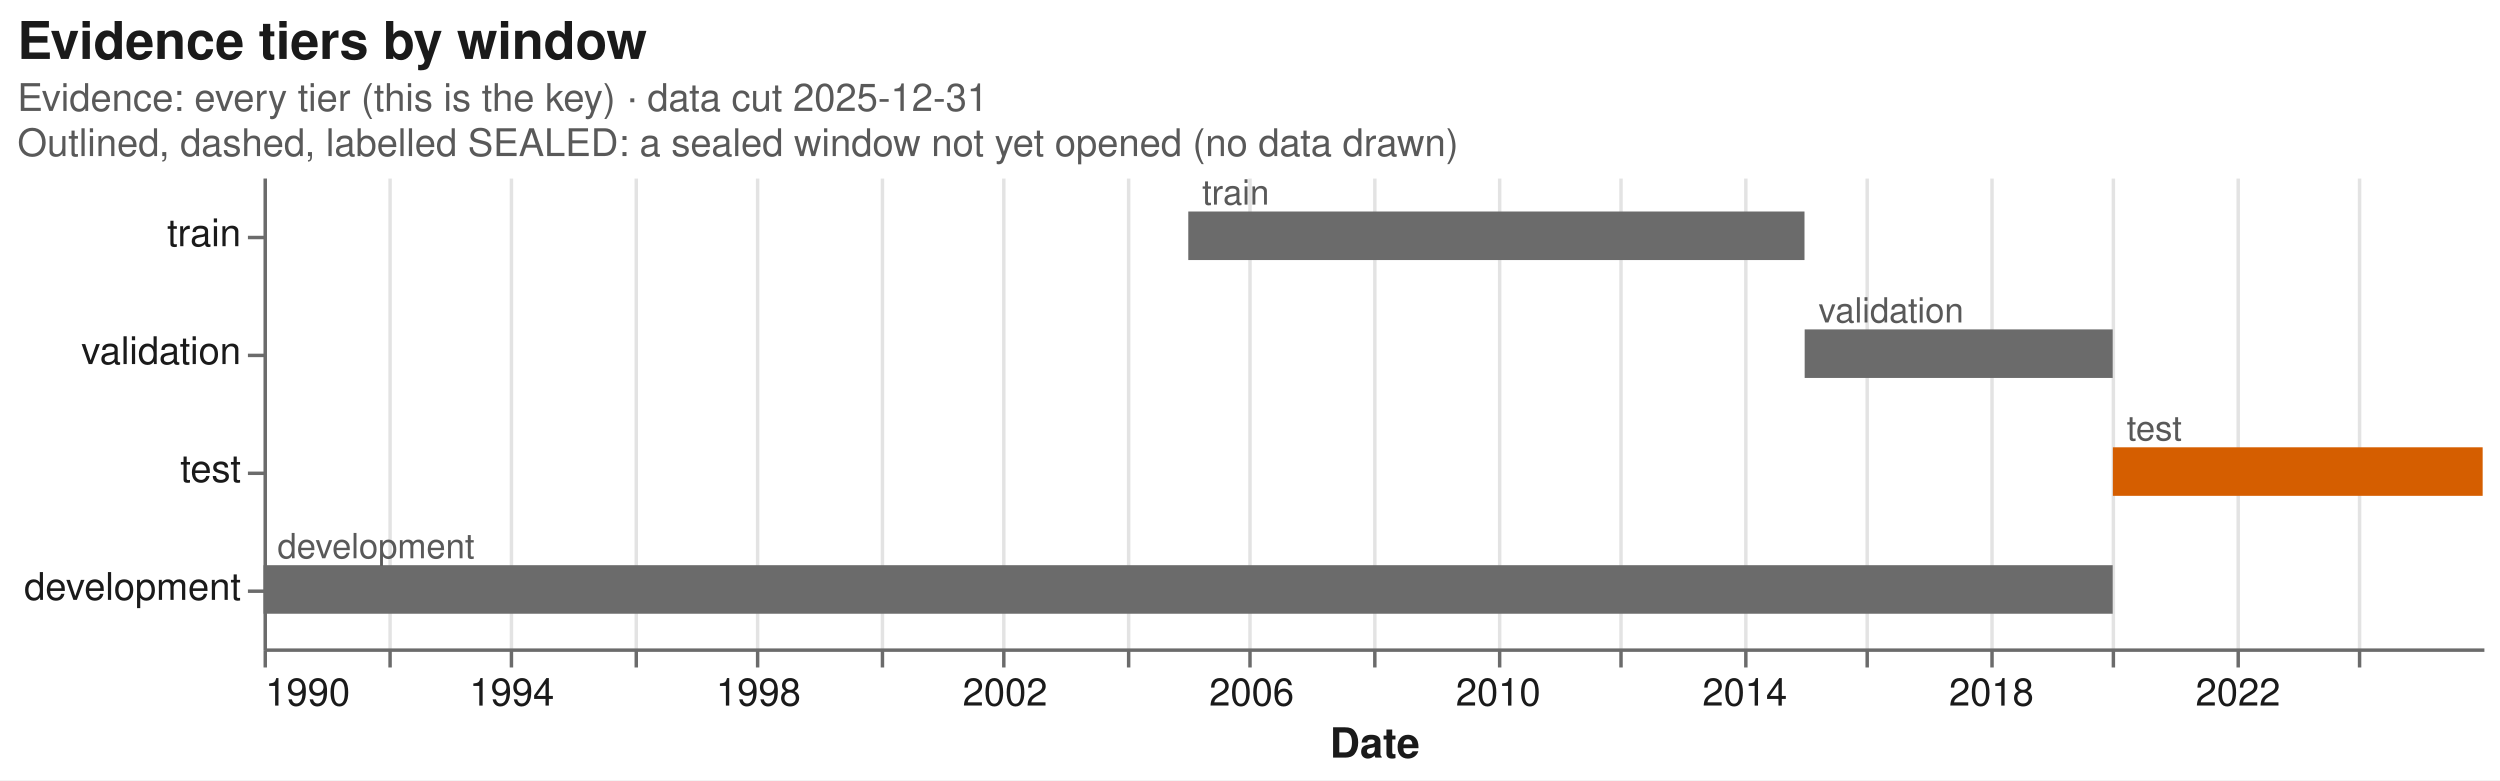
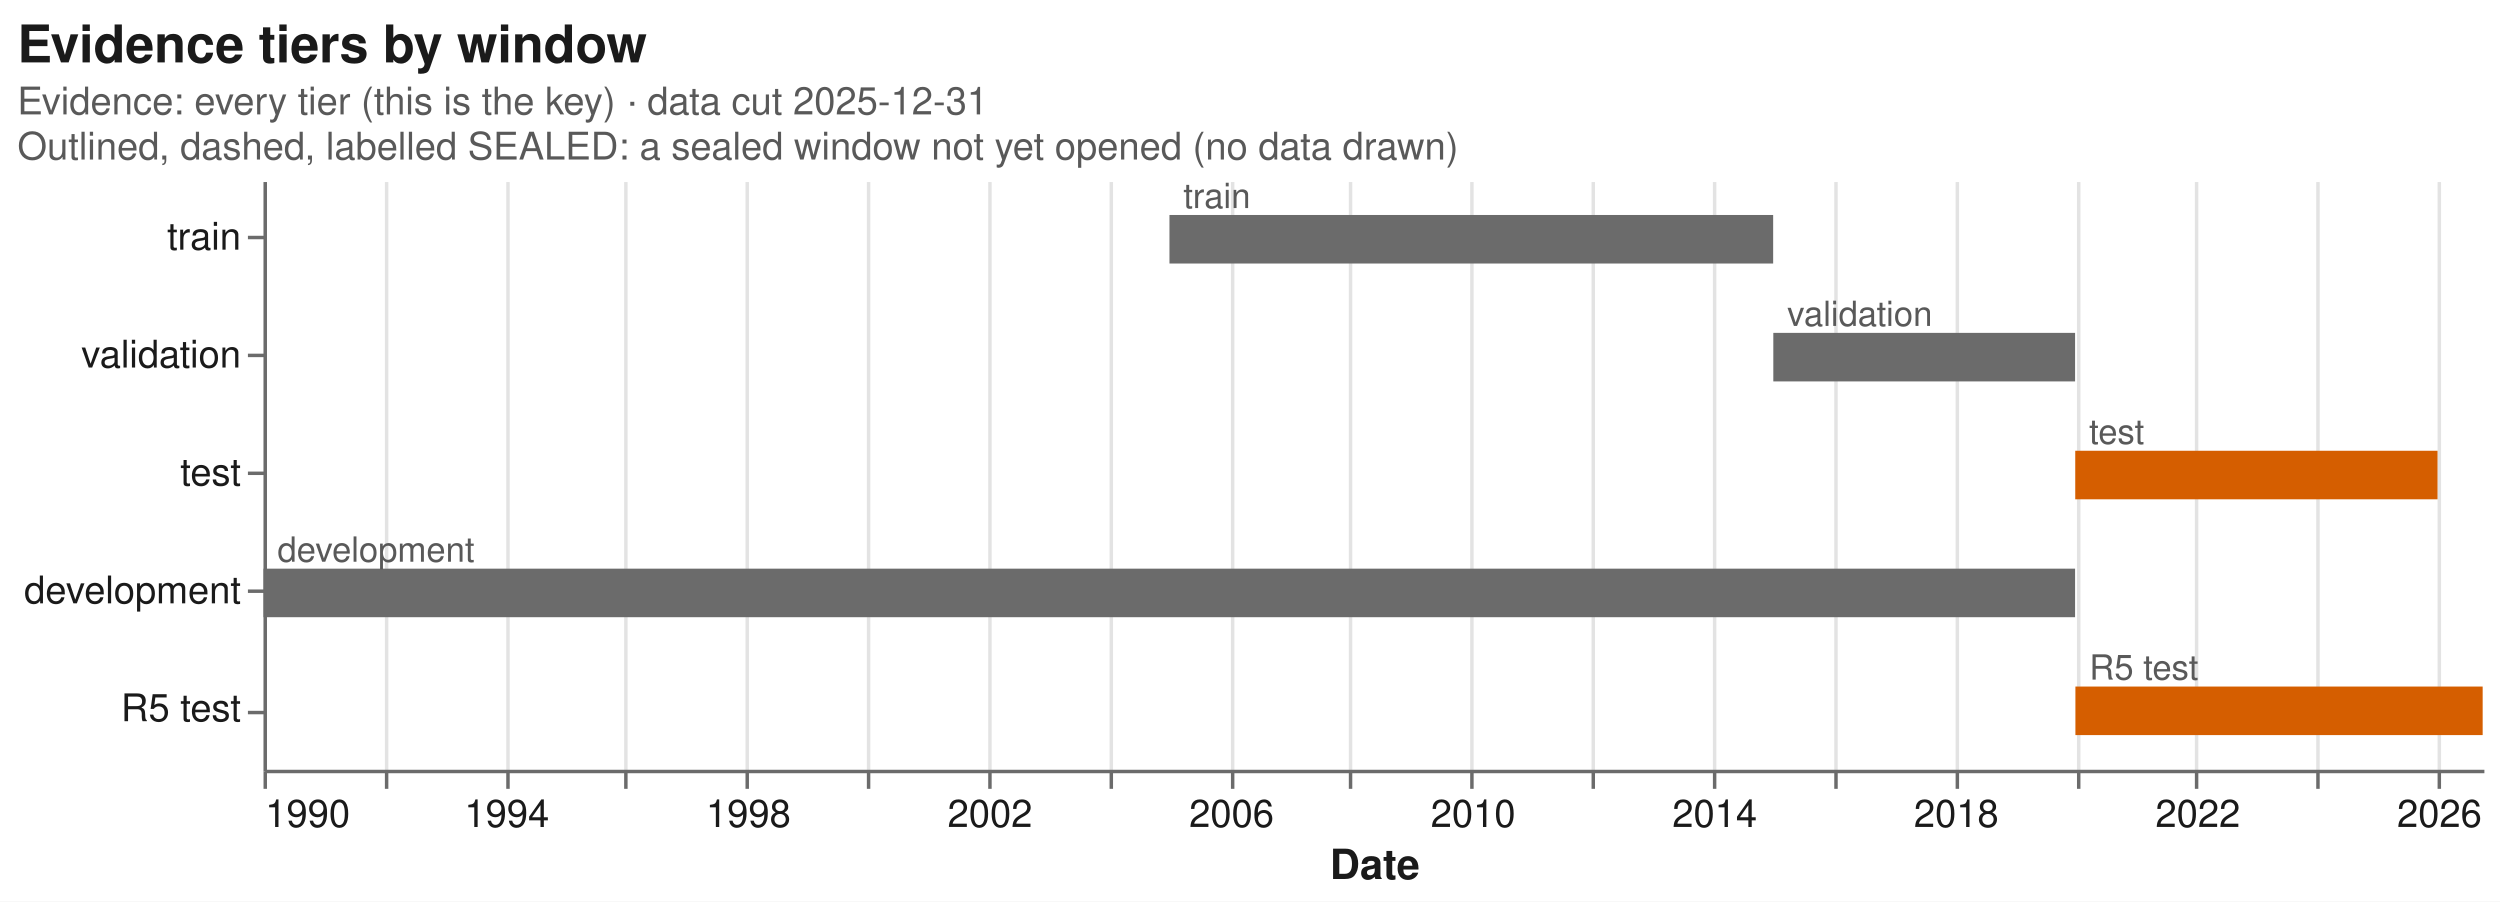
- <svg xmlns="http://www.w3.org/2000/svg" version="1.1" class="marks" width="721" height="225" viewBox="0 0 721 225">
-   <rect width="721" height="225" fill="#FFFFFF" />
-   <g fill="none" stroke-miterlimit="10" transform="translate(76,51)">
+ <svg xmlns="http://www.w3.org/2000/svg" version="1.1" class="marks" width="721" height="260" viewBox="0 0 721 260">
+   <rect width="721" height="260" fill="#FFFFFF" />
+   <g fill="none" stroke-miterlimit="10" transform="translate(76,52)">
    <g class="mark-group role-frame root" role="graphics-object" aria-roledescription="group mark container">
      <g transform="translate(0,0)">
-         <path class="background" aria-hidden="true" d="M0,0h640v136h-640Z" />
+         <path class="background" aria-hidden="true" d="M0,0h640v170h-640Z" />
        <g>
          <g class="mark-group role-axis" aria-hidden="true">
-             <g transform="translate(0.5,136.5)">
+             <g transform="translate(0.5,170.5)">
              <path class="background" aria-hidden="true" d="M0,0h0v0h0Z" pointer-events="none" />
              <g>
                <g class="mark-rule role-axis-grid" pointer-events="none">
-                   <line transform="translate(0,0)" x2="0" y2="-136" stroke="#E3E3E3" stroke-width="1" opacity="1" />
-                   <line transform="translate(36,0)" x2="0" y2="-136" stroke="#E3E3E3" stroke-width="1" opacity="1" />
-                   <line transform="translate(71,0)" x2="0" y2="-136" stroke="#E3E3E3" stroke-width="1" opacity="1" />
-                   <line transform="translate(107,0)" x2="0" y2="-136" stroke="#E3E3E3" stroke-width="1" opacity="1" />
-                   <line transform="translate(142,0)" x2="0" y2="-136" stroke="#E3E3E3" stroke-width="1" opacity="1" />
-                   <line transform="translate(178,0)" x2="0" y2="-136" stroke="#E3E3E3" stroke-width="1" opacity="1" />
-                   <line transform="translate(213,0)" x2="0" y2="-136" stroke="#E3E3E3" stroke-width="1" opacity="1" />
-                   <line transform="translate(249,0)" x2="0" y2="-136" stroke="#E3E3E3" stroke-width="1" opacity="1" />
-                   <line transform="translate(284,0)" x2="0" y2="-136" stroke="#E3E3E3" stroke-width="1" opacity="1" />
-                   <line transform="translate(320,0)" x2="0" y2="-136" stroke="#E3E3E3" stroke-width="1" opacity="1" />
-                   <line transform="translate(356,0)" x2="0" y2="-136" stroke="#E3E3E3" stroke-width="1" opacity="1" />
-                   <line transform="translate(391,0)" x2="0" y2="-136" stroke="#E3E3E3" stroke-width="1" opacity="1" />
-                   <line transform="translate(427,0)" x2="0" y2="-136" stroke="#E3E3E3" stroke-width="1" opacity="1" />
-                   <line transform="translate(462,0)" x2="0" y2="-136" stroke="#E3E3E3" stroke-width="1" opacity="1" />
-                   <line transform="translate(498,0)" x2="0" y2="-136" stroke="#E3E3E3" stroke-width="1" opacity="1" />
-                   <line transform="translate(533,0)" x2="0" y2="-136" stroke="#E3E3E3" stroke-width="1" opacity="1" />
-                   <line transform="translate(569,0)" x2="0" y2="-136" stroke="#E3E3E3" stroke-width="1" opacity="1" />
-                   <line transform="translate(604,0)" x2="0" y2="-136" stroke="#E3E3E3" stroke-width="1" opacity="1" />
+                   <line transform="translate(0,0)" x2="0" y2="-170" stroke="#E3E3E3" stroke-width="1" opacity="1" />
+                   <line transform="translate(35,0)" x2="0" y2="-170" stroke="#E3E3E3" stroke-width="1" opacity="1" />
+                   <line transform="translate(70,0)" x2="0" y2="-170" stroke="#E3E3E3" stroke-width="1" opacity="1" />
+                   <line transform="translate(104,0)" x2="0" y2="-170" stroke="#E3E3E3" stroke-width="1" opacity="1" />
+                   <line transform="translate(139,0)" x2="0" y2="-170" stroke="#E3E3E3" stroke-width="1" opacity="1" />
+                   <line transform="translate(174,0)" x2="0" y2="-170" stroke="#E3E3E3" stroke-width="1" opacity="1" />
+                   <line transform="translate(209,0)" x2="0" y2="-170" stroke="#E3E3E3" stroke-width="1" opacity="1" />
+                   <line transform="translate(244,0)" x2="0" y2="-170" stroke="#E3E3E3" stroke-width="1" opacity="1" />
+                   <line transform="translate(279,0)" x2="0" y2="-170" stroke="#E3E3E3" stroke-width="1" opacity="1" />
+                   <line transform="translate(313,0)" x2="0" y2="-170" stroke="#E3E3E3" stroke-width="1" opacity="1" />
+                   <line transform="translate(348,0)" x2="0" y2="-170" stroke="#E3E3E3" stroke-width="1" opacity="1" />
+                   <line transform="translate(383,0)" x2="0" y2="-170" stroke="#E3E3E3" stroke-width="1" opacity="1" />
+                   <line transform="translate(418,0)" x2="0" y2="-170" stroke="#E3E3E3" stroke-width="1" opacity="1" />
+                   <line transform="translate(453,0)" x2="0" y2="-170" stroke="#E3E3E3" stroke-width="1" opacity="1" />
+                   <line transform="translate(488,0)" x2="0" y2="-170" stroke="#E3E3E3" stroke-width="1" opacity="1" />
+                   <line transform="translate(523,0)" x2="0" y2="-170" stroke="#E3E3E3" stroke-width="1" opacity="1" />
+                   <line transform="translate(557,0)" x2="0" y2="-170" stroke="#E3E3E3" stroke-width="1" opacity="1" />
+                   <line transform="translate(592,0)" x2="0" y2="-170" stroke="#E3E3E3" stroke-width="1" opacity="1" />
+                   <line transform="translate(627,0)" x2="0" y2="-170" stroke="#E3E3E3" stroke-width="1" opacity="1" />
                </g>
              </g>
              <path class="foreground" aria-hidden="true" d="" pointer-events="none" display="none" />
            </g>
          </g>
-           <g class="mark-group role-axis" role="graphics-symbol" aria-roledescription="axis" aria-label="X-axis titled 'Date' for a utc scale with values from Monday, 01 January 1990, 12:00:00 AM UTC to Wednesday, 31 December 2025, 12:00:00 AM UTC">
-             <g transform="translate(0.5,136.5)">
+           <g class="mark-group role-axis" role="graphics-symbol" aria-roledescription="axis" aria-label="X-axis titled 'Date' for a utc scale with values from Monday, 01 January 1990, 12:00:00 AM UTC to Wednesday, 30 September 2026, 12:00:00 AM UTC">
+             <g transform="translate(0.5,170.5)">
              <path class="background" aria-hidden="true" d="M0,0h0v0h0Z" pointer-events="none" />
              <g>
                <g class="mark-rule role-axis-tick" pointer-events="none">
                  <line transform="translate(0,0)" x2="0" y2="5" stroke="#6B6B6B" stroke-width="1" opacity="1" />
-                   <line transform="translate(36,0)" x2="0" y2="5" stroke="#6B6B6B" stroke-width="1" opacity="1" />
-                   <line transform="translate(71,0)" x2="0" y2="5" stroke="#6B6B6B" stroke-width="1" opacity="1" />
-                   <line transform="translate(107,0)" x2="0" y2="5" stroke="#6B6B6B" stroke-width="1" opacity="1" />
-                   <line transform="translate(142,0)" x2="0" y2="5" stroke="#6B6B6B" stroke-width="1" opacity="1" />
-                   <line transform="translate(178,0)" x2="0" y2="5" stroke="#6B6B6B" stroke-width="1" opacity="1" />
-                   <line transform="translate(213,0)" x2="0" y2="5" stroke="#6B6B6B" stroke-width="1" opacity="1" />
-                   <line transform="translate(249,0)" x2="0" y2="5" stroke="#6B6B6B" stroke-width="1" opacity="1" />
-                   <line transform="translate(284,0)" x2="0" y2="5" stroke="#6B6B6B" stroke-width="1" opacity="1" />
-                   <line transform="translate(320,0)" x2="0" y2="5" stroke="#6B6B6B" stroke-width="1" opacity="1" />
-                   <line transform="translate(356,0)" x2="0" y2="5" stroke="#6B6B6B" stroke-width="1" opacity="1" />
-                   <line transform="translate(391,0)" x2="0" y2="5" stroke="#6B6B6B" stroke-width="1" opacity="1" />
-                   <line transform="translate(427,0)" x2="0" y2="5" stroke="#6B6B6B" stroke-width="1" opacity="1" />
-                   <line transform="translate(462,0)" x2="0" y2="5" stroke="#6B6B6B" stroke-width="1" opacity="1" />
-                   <line transform="translate(498,0)" x2="0" y2="5" stroke="#6B6B6B" stroke-width="1" opacity="1" />
-                   <line transform="translate(533,0)" x2="0" y2="5" stroke="#6B6B6B" stroke-width="1" opacity="1" />
-                   <line transform="translate(569,0)" x2="0" y2="5" stroke="#6B6B6B" stroke-width="1" opacity="1" />
-                   <line transform="translate(604,0)" x2="0" y2="5" stroke="#6B6B6B" stroke-width="1" opacity="1" />
+                   <line transform="translate(35,0)" x2="0" y2="5" stroke="#6B6B6B" stroke-width="1" opacity="1" />
+                   <line transform="translate(70,0)" x2="0" y2="5" stroke="#6B6B6B" stroke-width="1" opacity="1" />
+                   <line transform="translate(104,0)" x2="0" y2="5" stroke="#6B6B6B" stroke-width="1" opacity="1" />
+                   <line transform="translate(139,0)" x2="0" y2="5" stroke="#6B6B6B" stroke-width="1" opacity="1" />
+                   <line transform="translate(174,0)" x2="0" y2="5" stroke="#6B6B6B" stroke-width="1" opacity="1" />
+                   <line transform="translate(209,0)" x2="0" y2="5" stroke="#6B6B6B" stroke-width="1" opacity="1" />
+                   <line transform="translate(244,0)" x2="0" y2="5" stroke="#6B6B6B" stroke-width="1" opacity="1" />
+                   <line transform="translate(279,0)" x2="0" y2="5" stroke="#6B6B6B" stroke-width="1" opacity="1" />
+                   <line transform="translate(313,0)" x2="0" y2="5" stroke="#6B6B6B" stroke-width="1" opacity="1" />
+                   <line transform="translate(348,0)" x2="0" y2="5" stroke="#6B6B6B" stroke-width="1" opacity="1" />
+                   <line transform="translate(383,0)" x2="0" y2="5" stroke="#6B6B6B" stroke-width="1" opacity="1" />
+                   <line transform="translate(418,0)" x2="0" y2="5" stroke="#6B6B6B" stroke-width="1" opacity="1" />
+                   <line transform="translate(453,0)" x2="0" y2="5" stroke="#6B6B6B" stroke-width="1" opacity="1" />
+                   <line transform="translate(488,0)" x2="0" y2="5" stroke="#6B6B6B" stroke-width="1" opacity="1" />
+                   <line transform="translate(523,0)" x2="0" y2="5" stroke="#6B6B6B" stroke-width="1" opacity="1" />
+                   <line transform="translate(557,0)" x2="0" y2="5" stroke="#6B6B6B" stroke-width="1" opacity="1" />
+                   <line transform="translate(592,0)" x2="0" y2="5" stroke="#6B6B6B" stroke-width="1" opacity="1" />
+                   <line transform="translate(627,0)" x2="0" y2="5" stroke="#6B6B6B" stroke-width="1" opacity="1" />
                </g>
                <g class="mark-text role-axis-label" pointer-events="none">
                  <text text-anchor="start" transform="translate(0,16)" font-family="Helvetica Neue, Helvetica, Arial, sans-serif" font-size="11px" fill="#1A1A1A" opacity="1">1990</text>
-                   <text text-anchor="middle" transform="translate(35.53392,16)" font-family="Helvetica Neue, Helvetica, Arial, sans-serif" font-size="11px" fill="#1A1A1A" opacity="0">1992</text>
-                   <text text-anchor="middle" transform="translate(71.11652,16)" font-family="Helvetica Neue, Helvetica, Arial, sans-serif" font-size="11px" fill="#1A1A1A" opacity="1">1994</text>
-                   <text text-anchor="middle" transform="translate(106.6504,16)" font-family="Helvetica Neue, Helvetica, Arial, sans-serif" font-size="11px" fill="#1A1A1A" opacity="0">1996</text>
-                   <text text-anchor="middle" transform="translate(142.233,16)" font-family="Helvetica Neue, Helvetica, Arial, sans-serif" font-size="11px" fill="#1A1A1A" opacity="1">1998</text>
-                   <text text-anchor="middle" transform="translate(177.767,16)" font-family="Helvetica Neue, Helvetica, Arial, sans-serif" font-size="11px" fill="#1A1A1A" opacity="0">2000</text>
-                   <text text-anchor="middle" transform="translate(213.3496,16)" font-family="Helvetica Neue, Helvetica, Arial, sans-serif" font-size="11px" fill="#1A1A1A" opacity="1">2002</text>
-                   <text text-anchor="middle" transform="translate(248.8835,16)" font-family="Helvetica Neue, Helvetica, Arial, sans-serif" font-size="11px" fill="#1A1A1A" opacity="0">2004</text>
-                   <text text-anchor="middle" transform="translate(284.4661,16)" font-family="Helvetica Neue, Helvetica, Arial, sans-serif" font-size="11px" fill="#1A1A1A" opacity="1">2006</text>
-                   <text text-anchor="middle" transform="translate(320,16)" font-family="Helvetica Neue, Helvetica, Arial, sans-serif" font-size="11px" fill="#1A1A1A" opacity="0">2008</text>
-                   <text text-anchor="middle" transform="translate(355.5826,16)" font-family="Helvetica Neue, Helvetica, Arial, sans-serif" font-size="11px" fill="#1A1A1A" opacity="1">2010</text>
-                   <text text-anchor="middle" transform="translate(391.1165,16)" font-family="Helvetica Neue, Helvetica, Arial, sans-serif" font-size="11px" fill="#1A1A1A" opacity="0">2012</text>
-                   <text text-anchor="middle" transform="translate(426.6991,16)" font-family="Helvetica Neue, Helvetica, Arial, sans-serif" font-size="11px" fill="#1A1A1A" opacity="1">2014</text>
-                   <text text-anchor="middle" transform="translate(462.233,16)" font-family="Helvetica Neue, Helvetica, Arial, sans-serif" font-size="11px" fill="#1A1A1A" opacity="0">2016</text>
-                   <text text-anchor="middle" transform="translate(497.8156,16)" font-family="Helvetica Neue, Helvetica, Arial, sans-serif" font-size="11px" fill="#1A1A1A" opacity="1">2018</text>
-                   <text text-anchor="middle" transform="translate(533.3496,16)" font-family="Helvetica Neue, Helvetica, Arial, sans-serif" font-size="11px" fill="#1A1A1A" opacity="0">2020</text>
-                   <text text-anchor="middle" transform="translate(568.9322,16)" font-family="Helvetica Neue, Helvetica, Arial, sans-serif" font-size="11px" fill="#1A1A1A" opacity="1">2022</text>
-                   <text text-anchor="middle" transform="translate(604.4661,16)" font-family="Helvetica Neue, Helvetica, Arial, sans-serif" font-size="11px" fill="#1A1A1A" opacity="0">2024</text>
+                   <text text-anchor="middle" transform="translate(34.81112,16)" font-family="Helvetica Neue, Helvetica, Arial, sans-serif" font-size="11px" fill="#1A1A1A" opacity="0">1992</text>
+                   <text text-anchor="middle" transform="translate(69.66992,16)" font-family="Helvetica Neue, Helvetica, Arial, sans-serif" font-size="11px" fill="#1A1A1A" opacity="1">1994</text>
+                   <text text-anchor="middle" transform="translate(104.481,16)" font-family="Helvetica Neue, Helvetica, Arial, sans-serif" font-size="11px" fill="#1A1A1A" opacity="0">1996</text>
+                   <text text-anchor="middle" transform="translate(139.3398,16)" font-family="Helvetica Neue, Helvetica, Arial, sans-serif" font-size="11px" fill="#1A1A1A" opacity="1">1998</text>
+                   <text text-anchor="middle" transform="translate(174.151,16)" font-family="Helvetica Neue, Helvetica, Arial, sans-serif" font-size="11px" fill="#1A1A1A" opacity="0">2000</text>
+                   <text text-anchor="middle" transform="translate(209.0098,16)" font-family="Helvetica Neue, Helvetica, Arial, sans-serif" font-size="11px" fill="#1A1A1A" opacity="1">2002</text>
+                   <text text-anchor="middle" transform="translate(243.8209,16)" font-family="Helvetica Neue, Helvetica, Arial, sans-serif" font-size="11px" fill="#1A1A1A" opacity="0">2004</text>
+                   <text text-anchor="middle" transform="translate(278.6797,16)" font-family="Helvetica Neue, Helvetica, Arial, sans-serif" font-size="11px" fill="#1A1A1A" opacity="1">2006</text>
+                   <text text-anchor="middle" transform="translate(313.4908,16)" font-family="Helvetica Neue, Helvetica, Arial, sans-serif" font-size="11px" fill="#1A1A1A" opacity="0">2008</text>
+                   <text text-anchor="middle" transform="translate(348.3496,16)" font-family="Helvetica Neue, Helvetica, Arial, sans-serif" font-size="11px" fill="#1A1A1A" opacity="1">2010</text>
+                   <text text-anchor="middle" transform="translate(383.1607,16)" font-family="Helvetica Neue, Helvetica, Arial, sans-serif" font-size="11px" fill="#1A1A1A" opacity="0">2012</text>
+                   <text text-anchor="middle" transform="translate(418.0195,16)" font-family="Helvetica Neue, Helvetica, Arial, sans-serif" font-size="11px" fill="#1A1A1A" opacity="1">2014</text>
+                   <text text-anchor="middle" transform="translate(452.8306,16)" font-family="Helvetica Neue, Helvetica, Arial, sans-serif" font-size="11px" fill="#1A1A1A" opacity="0">2016</text>
+                   <text text-anchor="middle" transform="translate(487.6894,16)" font-family="Helvetica Neue, Helvetica, Arial, sans-serif" font-size="11px" fill="#1A1A1A" opacity="1">2018</text>
+                   <text text-anchor="middle" transform="translate(522.5006,16)" font-family="Helvetica Neue, Helvetica, Arial, sans-serif" font-size="11px" fill="#1A1A1A" opacity="0">2020</text>
+                   <text text-anchor="middle" transform="translate(557.3594,16)" font-family="Helvetica Neue, Helvetica, Arial, sans-serif" font-size="11px" fill="#1A1A1A" opacity="1">2022</text>
+                   <text text-anchor="middle" transform="translate(592.1705,16)" font-family="Helvetica Neue, Helvetica, Arial, sans-serif" font-size="11px" fill="#1A1A1A" opacity="0">2024</text>
+                   <text text-anchor="middle" transform="translate(627.0293,16)" font-family="Helvetica Neue, Helvetica, Arial, sans-serif" font-size="11px" fill="#1A1A1A" opacity="1">2026</text>
                </g>
                <g class="mark-rule role-axis-domain" pointer-events="none">
                  <line transform="translate(0,0)" x2="640" y2="0" stroke="#6B6B6B" stroke-width="1" opacity="1" />
                </g>
                <g class="mark-text role-axis-title" pointer-events="none">
                  <text text-anchor="middle" transform="translate(320,31)" font-family="Helvetica Neue, Helvetica, Arial, sans-serif" font-size="12px" font-weight="bold" fill="#1A1A1A" opacity="1">Date</text>
                </g>
              </g>
              <path class="foreground" aria-hidden="true" d="" pointer-events="none" display="none" />
            </g>
          </g>
-           <g class="mark-group role-axis" role="graphics-symbol" aria-roledescription="axis" aria-label="Y-axis for a discrete scale with 4 values: train, validation, test, development">
+           <g class="mark-group role-axis" role="graphics-symbol" aria-roledescription="axis" aria-label="Y-axis for a discrete scale with 5 values: train, validation, test, development, R5 test">
            <g transform="translate(0.5,0.5)">
              <path class="background" aria-hidden="true" d="M0,0h0v0h0Z" pointer-events="none" />
              <g>
                <g class="mark-rule role-axis-tick" pointer-events="none">
-                   <line transform="translate(0,17)" x2="-5" y2="0" stroke="#6B6B6B" stroke-width="1" opacity="1" />
-                   <line transform="translate(0,51)" x2="-5" y2="0" stroke="#6B6B6B" stroke-width="1" opacity="1" />
-                   <line transform="translate(0,85)" x2="-5" y2="0" stroke="#6B6B6B" stroke-width="1" opacity="1" />
-                   <line transform="translate(0,119)" x2="-5" y2="0" stroke="#6B6B6B" stroke-width="1" opacity="1" />
+                   <line transform="translate(0,16)" x2="-5" y2="0" stroke="#6B6B6B" stroke-width="1" opacity="1" />
+                   <line transform="translate(0,50)" x2="-5" y2="0" stroke="#6B6B6B" stroke-width="1" opacity="1" />
+                   <line transform="translate(0,84)" x2="-5" y2="0" stroke="#6B6B6B" stroke-width="1" opacity="1" />
+                   <line transform="translate(0,118)" x2="-5" y2="0" stroke="#6B6B6B" stroke-width="1" opacity="1" />
+                   <line transform="translate(0,153)" x2="-5" y2="0" stroke="#6B6B6B" stroke-width="1" opacity="1" />
                </g>
                <g class="mark-text role-axis-label" pointer-events="none">
                  <text text-anchor="end" transform="translate(-7,19.5)" font-family="Helvetica Neue, Helvetica, Arial, sans-serif" font-size="11px" fill="#1A1A1A" opacity="1">train</text>
                  <text text-anchor="end" transform="translate(-7,53.5)" font-family="Helvetica Neue, Helvetica, Arial, sans-serif" font-size="11px" fill="#1A1A1A" opacity="1">validation</text>
                  <text text-anchor="end" transform="translate(-7,87.5)" font-family="Helvetica Neue, Helvetica, Arial, sans-serif" font-size="11px" fill="#1A1A1A" opacity="1">test</text>
                  <text text-anchor="end" transform="translate(-7,121.5)" font-family="Helvetica Neue, Helvetica, Arial, sans-serif" font-size="11px" fill="#1A1A1A" opacity="1">development</text>
+                   <text text-anchor="end" transform="translate(-7,155.5)" font-family="Helvetica Neue, Helvetica, Arial, sans-serif" font-size="11px" fill="#1A1A1A" opacity="1">R5 test</text>
                </g>
                <g class="mark-rule role-axis-domain" pointer-events="none">
-                   <line transform="translate(0,0)" x2="0" y2="136" stroke="#6B6B6B" stroke-width="1" opacity="1" />
+                   <line transform="translate(0,0)" x2="0" y2="170" stroke="#6B6B6B" stroke-width="1" opacity="1" />
                </g>
              </g>
              <path class="foreground" aria-hidden="true" d="" pointer-events="none" display="none" />
            </g>
          </g>
          <g class="mark-rect role-mark layer_0_marks" role="graphics-object" aria-roledescription="rect mark container">
-             <path aria-label="Date: Jan 01, 2005; name: train; end: Dec 30, 2014; Evidence tier: In-sample (not evidence); tier_label: In-sample (not evidence); start: 1104537600000; note: v1 chose its parameters here" role="graphics-symbol" aria-roledescription="bar" d="M266.699,10h177.718v14h-177.718Z" fill="#6B6B6B" />
-             <path aria-label="Date: Jan 01, 2015; name: validation; end: Dec 30, 2019; Evidence tier: In-sample (not evidence); tier_label: In-sample (not evidence); start: 1420070400000; note: v1 chose its parameters here" role="graphics-symbol" aria-roledescription="bar" d="M444.466,44h88.835v14h-88.835Z" fill="#6B6B6B" />
-             <path aria-label="Date: Jan 01, 2020; name: test; end: Dec 30, 2025; Evidence tier: Disclosed reuse, same family; tier_label: Disclosed reuse, same family; start: 1577836800000; note: seen by owner in v1, disclosed" role="graphics-symbol" aria-roledescription="bar" d="M533.35,78h106.65v14h-106.65Z" fill="#D55E00" />
-             <path aria-label="Date: Jan 01, 1990; name: development; end: Dec 30, 2019; Evidence tier: In-sample (not evidence); tier_label: In-sample (not evidence); start: 631152000000; note: every R2 choice was made here" role="graphics-symbol" aria-roledescription="bar" d="M0,112h533.301v14h-533.301Z" fill="#6B6B6B" />
+             <path aria-label="Date: Jan 01, 2005; name: train; end: Dec 30, 2014; Evidence tier: In-sample (not evidence); tier_label: In-sample (not evidence); start: 1104537600000; note: v1 chose its parameters here" role="graphics-symbol" aria-roledescription="bar" d="M261.274,10h174.103v14h-174.103Z" fill="#6B6B6B" />
+             <path aria-label="Date: Jan 01, 2015; name: validation; end: Dec 30, 2019; Evidence tier: In-sample (not evidence); tier_label: In-sample (not evidence); start: 1420070400000; note: v1 chose its parameters here" role="graphics-symbol" aria-roledescription="bar" d="M435.425,44h87.028v14h-87.028Z" fill="#6B6B6B" />
+             <path aria-label="Date: Jan 01, 2020; name: test; end: Dec 30, 2025; Evidence tier: Disclosed reuse, same family; tier_label: Disclosed reuse, same family; start: 1577836800000; note: seen by owner in v1, disclosed" role="graphics-symbol" aria-roledescription="bar" d="M522.501,78h104.481v14h-104.481Z" fill="#D55E00" />
+             <path aria-label="Date: Jan 01, 1990; name: development; end: Dec 30, 2019; Evidence tier: In-sample (not evidence); tier_label: In-sample (not evidence); start: 631152000000; note: every R2 choice was made here" role="graphics-symbol" aria-roledescription="bar" d="M0,112h522.453v14h-522.453Z" fill="#6B6B6B" />
+             <path aria-label="Date: Jan 02, 2020; name: R5 test; end: Sep 29, 2026; Evidence tier: Disclosed reuse, same family; tier_label: Disclosed reuse, same family; start: 1577923200000; note: frozen rules run once; seen by owner in v1, disclosed" role="graphics-symbol" aria-roledescription="bar" d="M522.548,146h117.452v14h-117.452Z" fill="#D55E00" />
          </g>
          <g class="mark-rect role-mark layer_1_marks" role="graphics-symbol" aria-roledescription="rect mark container" />
          <g class="mark-text role-mark layer_2_marks" role="graphics-object" aria-roledescription="text mark container">
-             <text aria-label="start: Jan 01, 2005; name: train; label: train" role="graphics-symbol" aria-roledescription="text mark" text-anchor="start" transform="translate(270.6991,8)" font-family="Helvetica Neue, Helvetica, Arial, sans-serif" font-size="10px" fill="#595959">train</text>
-             <text aria-label="start: Jan 01, 2015; name: validation; label: validation" role="graphics-symbol" aria-roledescription="text mark" text-anchor="start" transform="translate(448.4661,42)" font-family="Helvetica Neue, Helvetica, Arial, sans-serif" font-size="10px" fill="#595959">validation</text>
-             <text aria-label="start: Jan 01, 2020; name: test; label: test" role="graphics-symbol" aria-roledescription="text mark" text-anchor="start" transform="translate(537.3496,76)" font-family="Helvetica Neue, Helvetica, Arial, sans-serif" font-size="10px" fill="#595959">test</text>
+             <text aria-label="start: Jan 01, 2005; name: train; label: train" role="graphics-symbol" aria-roledescription="text mark" text-anchor="start" transform="translate(265.2741,8)" font-family="Helvetica Neue, Helvetica, Arial, sans-serif" font-size="10px" fill="#595959">train</text>
+             <text aria-label="start: Jan 01, 2015; name: validation; label: validation" role="graphics-symbol" aria-roledescription="text mark" text-anchor="start" transform="translate(439.4251,42)" font-family="Helvetica Neue, Helvetica, Arial, sans-serif" font-size="10px" fill="#595959">validation</text>
+             <text aria-label="start: Jan 01, 2020; name: test; label: test" role="graphics-symbol" aria-roledescription="text mark" text-anchor="start" transform="translate(526.5006,76)" font-family="Helvetica Neue, Helvetica, Arial, sans-serif" font-size="10px" fill="#595959">test</text>
            <text aria-label="start: Jan 01, 1990; name: development; label: development" role="graphics-symbol" aria-roledescription="text mark" text-anchor="start" transform="translate(4,110)" font-family="Helvetica Neue, Helvetica, Arial, sans-serif" font-size="10px" fill="#595959">development</text>
+             <text aria-label="start: Jan 02, 2020; name: R5 test; label: R5 test" role="graphics-symbol" aria-roledescription="text mark" text-anchor="start" transform="translate(526.5482,144)" font-family="Helvetica Neue, Helvetica, Arial, sans-serif" font-size="10px" fill="#595959">R5 test</text>
          </g>
          <g class="mark-group role-title">
            <g transform="translate(-70.987,-46)">
              <path class="background" aria-hidden="true" d="M0,0h0v0h0Z" pointer-events="none" />
              <g>
                <g class="mark-text role-title-text" role="graphics-symbol" aria-roledescription="title" aria-label="Title text 'Evidence tiers by window'" pointer-events="none">
                  <text text-anchor="start" transform="translate(0,12)" font-family="Helvetica Neue, Helvetica, Arial, sans-serif" font-size="15px" font-weight="bold" fill="#1A1A1A" opacity="1">Evidence tiers by window</text>
                </g>
                <g class="mark-text role-title-subtitle" role="graphics-symbol" aria-roledescription="subtitle" aria-label="Subtitle text 'Evidence: every tier (this is the key) · data cut 2025-12-31 Outlined, dashed, labelled SEALED: a sealed window not yet opened (no data drawn)'" pointer-events="none">
                  <text text-anchor="start" transform="translate(0,27)" font-family="Helvetica Neue, Helvetica, Arial, sans-serif" font-size="11px" fill="#595959" opacity="1">
                    <tspan>Evidence: every tier (this is the key) · data cut 2025-12-31</tspan>
                    <tspan x="0" dy="13">Outlined, dashed, labelled SEALED: a sealed window not yet opened (no data drawn)</tspan>
                  </text>
                </g>
              </g>
              <path class="foreground" aria-hidden="true" d="" pointer-events="none" display="none" />
            </g>
          </g>
        </g>
        <path class="foreground" aria-hidden="true" d="" display="none" />
      </g>
    </g>
  </g>
</svg>
